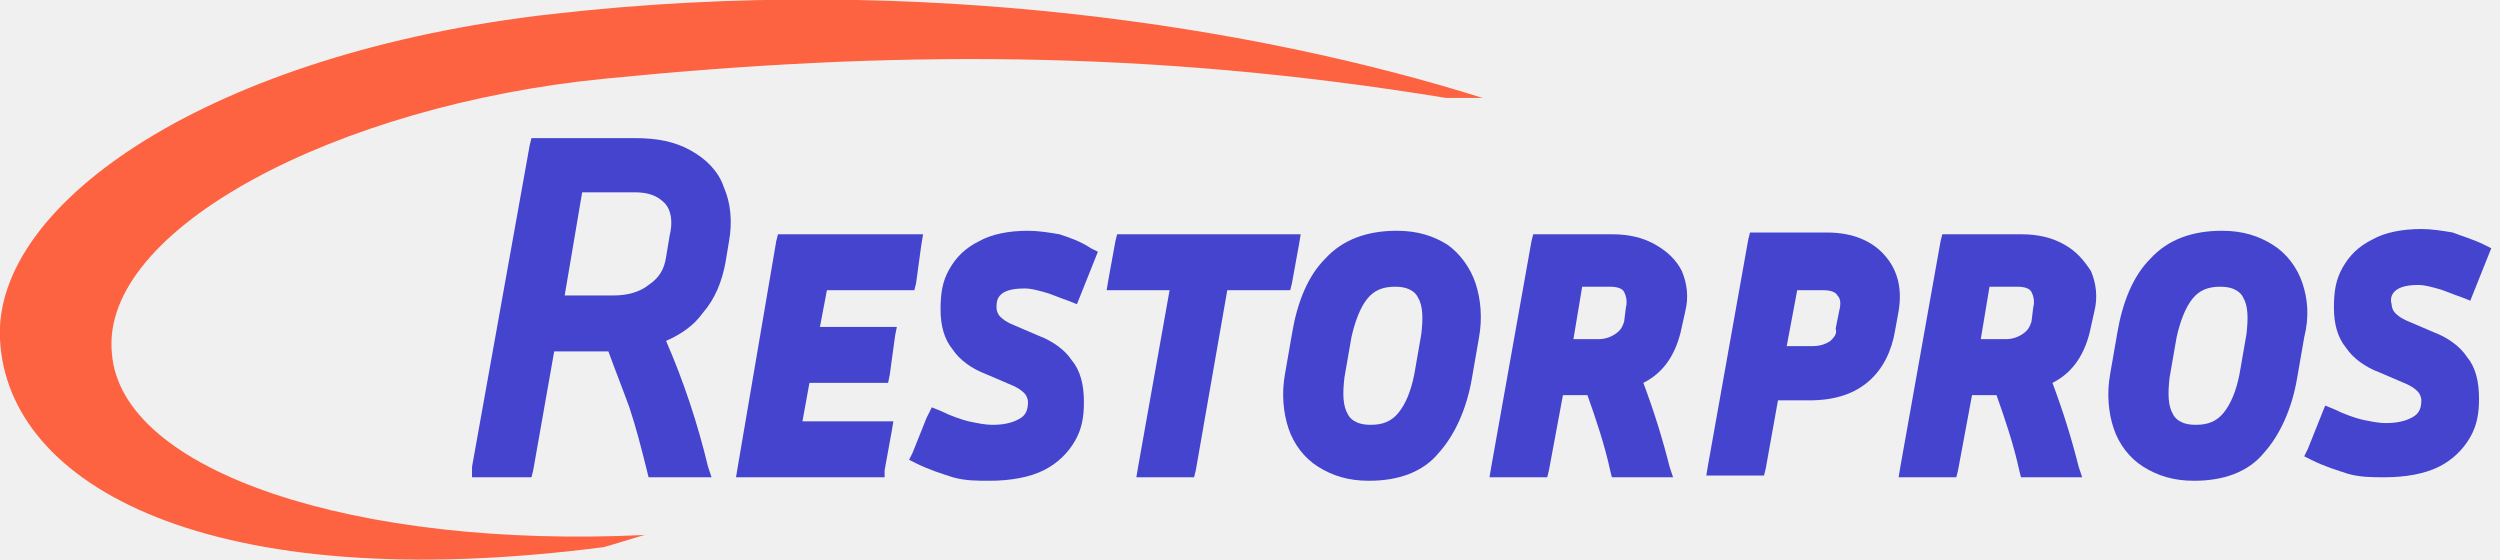
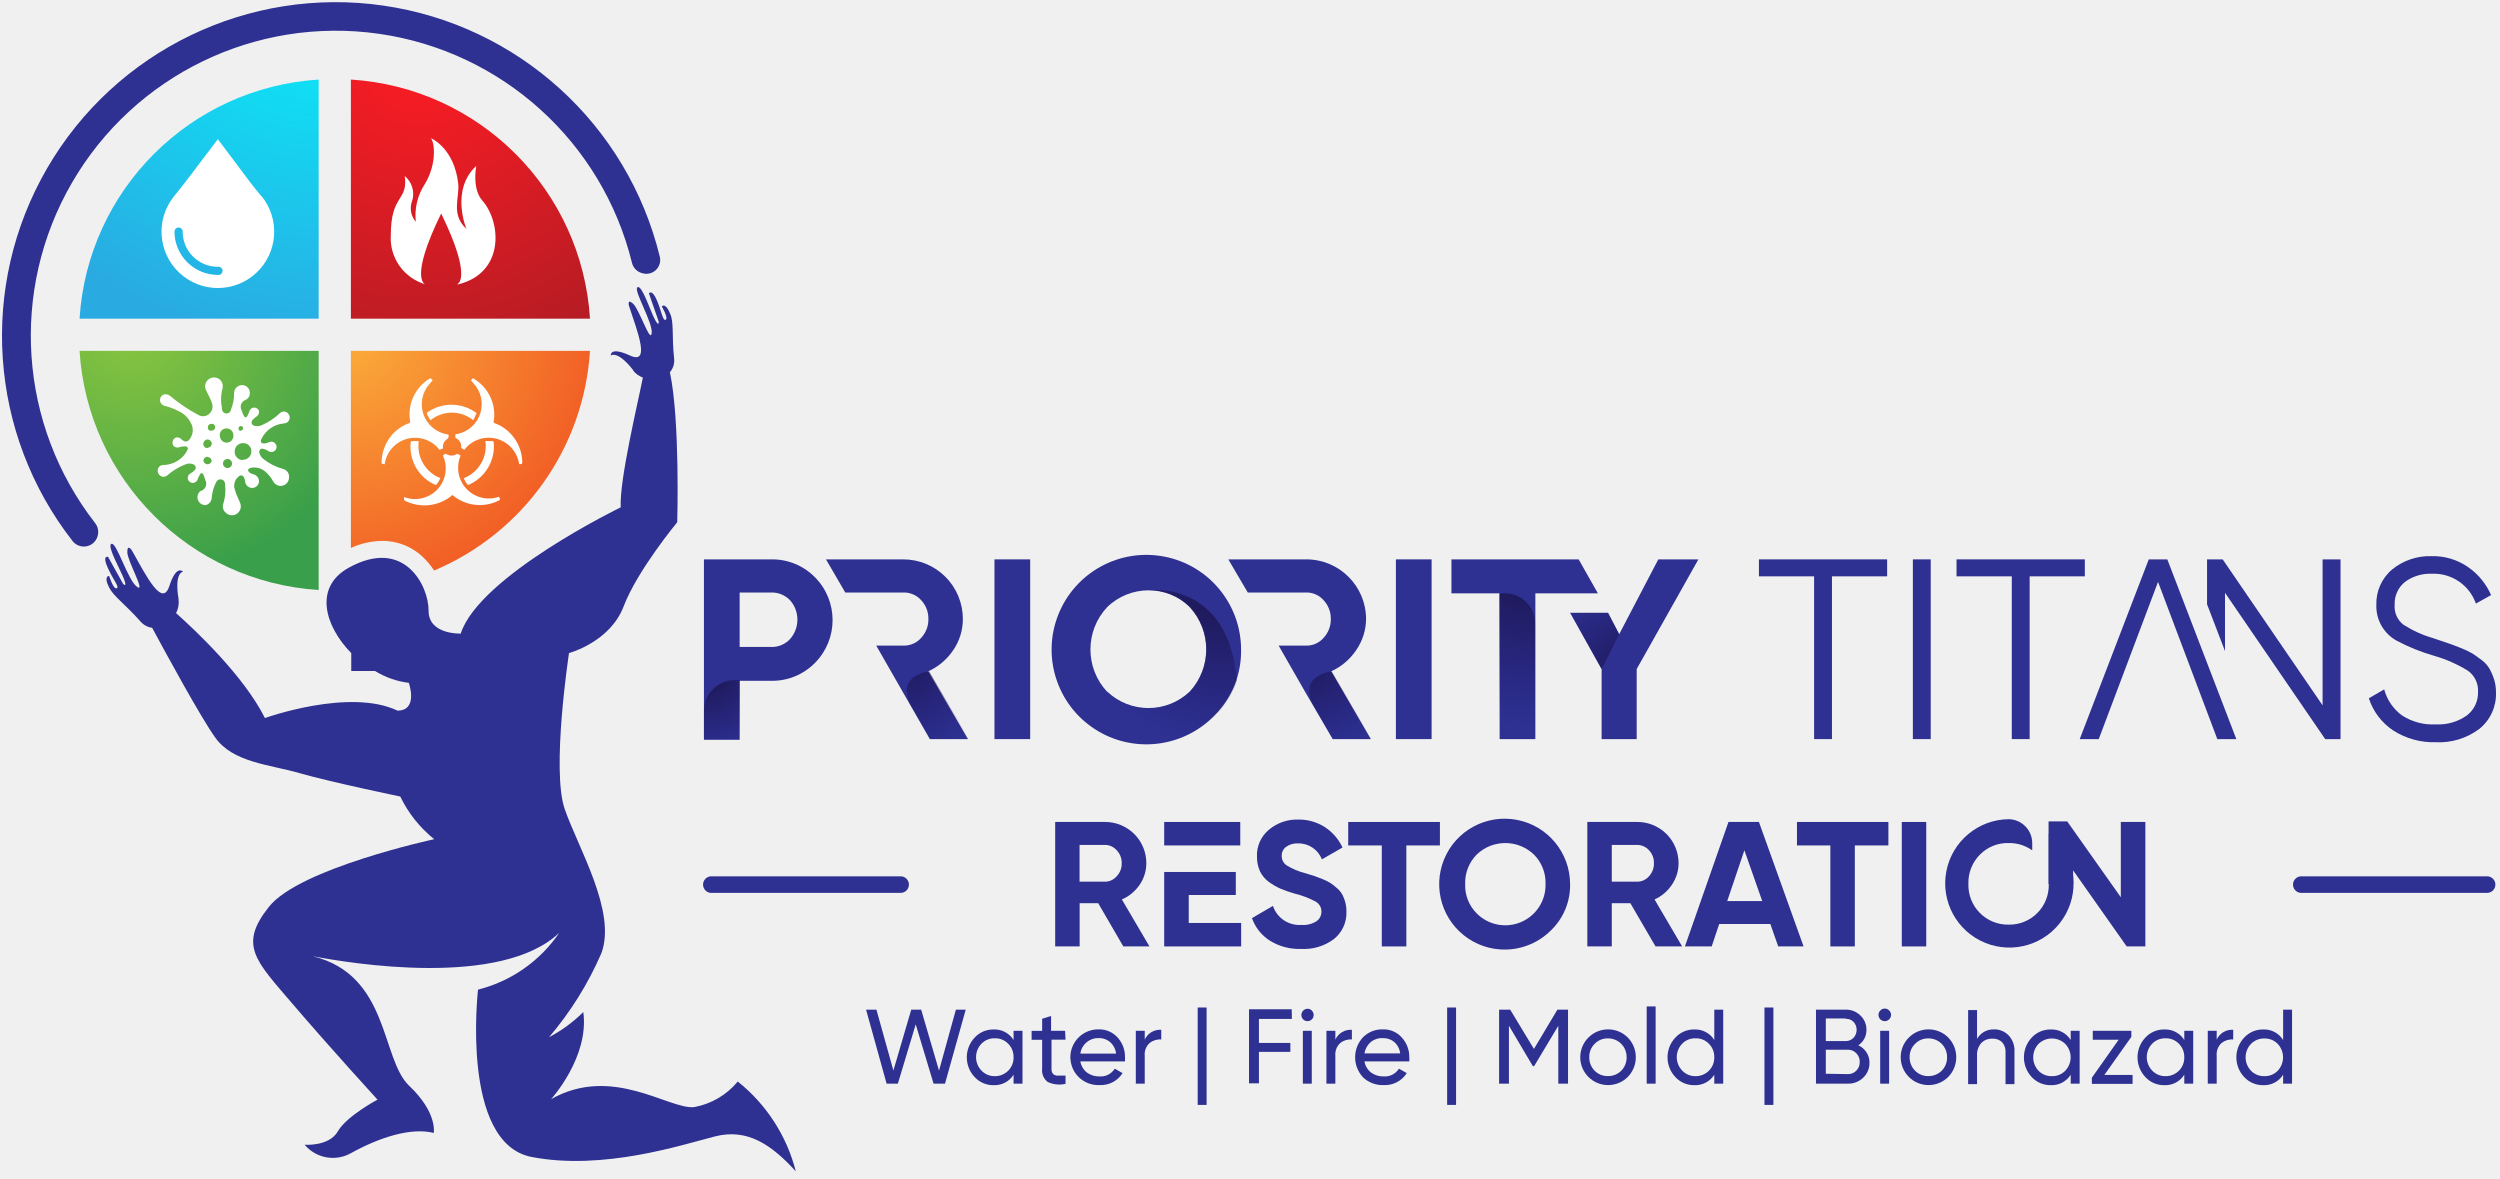
- <svg xmlns="http://www.w3.org/2000/svg" version="1.1" id="Layer_1" x="0px" y="0px" viewBox="0 0 143 32" style="enable-background:new 0 0 143 32;" xml:space="preserve">
-   <style type="text/css">
- 	.st0{fill:#FD6341;}
- 	.st1{fill:#4444CF;}
- </style>
-   <g>
-     <path class="st0" d="M31.6,0.8C12.1,3-0.4,11.6,0,19.4c0.4,8.4,12,14.8,34.5,11.9c0.1,0,2.3-0.7,2.4-0.7C20.4,31.4,6.9,27,6.4,20.2   C5.7,13.1,19.3,6,34.6,4.5c16.1-1.6,31-1.7,48.1,1.1l2.1,0C72.1,1.6,52.7-1.6,31.6,0.8z" />
-     <g>
-       <path class="st1" d="M39.5,8.6c-0.9-0.5-1.9-0.7-3.2-0.7h-5.5h-0.4l-0.1,0.4l-3.3,18.4L27,27.3h0.6H30h0.4l0.1-0.4l1.2-6.8h3.1    c0.4,1.1,0.8,2.1,1.2,3.2c0.4,1.2,0.7,2.4,1,3.6l0.1,0.4h0.4H40h0.7l-0.2-0.6c-0.6-2.5-1.4-4.9-2.4-7.2c0.9-0.4,1.6-0.9,2.1-1.6    c0.7-0.8,1.1-1.8,1.3-2.9l0.2-1.2c0.2-1.1,0.1-2.2-0.3-3.1C41.1,9.8,40.4,9.1,39.5,8.6z M38.1,14.7c-0.1,0.7-0.4,1.2-1,1.6    c-0.5,0.4-1.2,0.6-2,0.6h-2.8l1-5.9h3c0.8,0,1.3,0.2,1.7,0.6c0.4,0.4,0.5,1.1,0.3,1.9L38.1,14.7z" />
-       <path class="st1" d="M60.6,13.4c-0.6-0.1-1.2-0.2-1.8-0.2c-1.1,0-2.1,0.2-2.8,0.6c-0.8,0.4-1.3,0.9-1.7,1.6    c-0.4,0.7-0.5,1.4-0.5,2.3c0,0.9,0.2,1.7,0.7,2.3c0.4,0.6,1.1,1.1,1.9,1.4l1.4,0.6c0.5,0.2,0.7,0.4,0.8,0.5    c0.1,0.1,0.2,0.3,0.2,0.5c0,0.4-0.1,0.7-0.4,0.9c-0.3,0.2-0.8,0.4-1.6,0.4c-0.5,0-0.9-0.1-1.4-0.2c-0.4-0.1-1-0.3-1.6-0.6    l-0.5-0.2L53,23.9l-0.8,2l-0.2,0.4l0.4,0.2c0.8,0.4,1.5,0.6,2.1,0.8c0.7,0.2,1.4,0.2,2.1,0.2c1.2,0,2.3-0.2,3.1-0.6    c0.8-0.4,1.4-1,1.8-1.7c0.4-0.7,0.5-1.4,0.5-2.2c0-1-0.2-1.8-0.7-2.4c-0.4-0.6-1.1-1.1-1.9-1.4l-1.4-0.6c-0.5-0.2-0.7-0.4-0.8-0.5    c-0.1-0.1-0.2-0.3-0.2-0.5c0-0.4,0-1.1,1.6-1.1c0.4,0,0.7,0.1,1.1,0.2c0.4,0.1,0.8,0.3,1.4,0.5l0.5,0.2l0.2-0.5l0.8-2l0.2-0.5    l-0.4-0.2C61.8,13.8,61.2,13.6,60.6,13.4z" />
-       <polygon class="st1" points="73.8,16.6 73.9,16.2 74.3,14 74.4,13.4 73.8,13.4 64.3,13.4 63.9,13.4 63.8,13.8 63.4,16 63.3,16.6     63.9,16.6 66.9,16.6 65.1,26.7 65,27.3 65.6,27.3 67.9,27.3 68.3,27.3 68.4,26.9 70.2,16.6 73.4,16.6   " />
-       <path class="st1" d="M82.8,14c-0.8-0.5-1.7-0.8-2.9-0.8c-1.7,0-3.1,0.5-4.1,1.6c-1,1-1.6,2.5-1.9,4.3l-0.4,2.3    c-0.2,1.1-0.1,2.2,0.2,3.1c0.3,0.9,0.9,1.7,1.7,2.2c0.8,0.5,1.7,0.8,2.9,0.8c1.7,0,3.1-0.5,4-1.6c0.9-1,1.6-2.5,1.9-4.3l0.4-2.3    c0.2-1.1,0.1-2.2-0.2-3.1C84.1,15.3,83.5,14.5,82.8,14z M80.9,21.4c-0.2,1-0.5,1.7-0.9,2.2c-0.4,0.5-0.9,0.7-1.6,0.7    c-0.9,0-1.2-0.4-1.3-0.6c-0.3-0.5-0.3-1.2-0.2-2.1l0.4-2.3c0.2-0.9,0.5-1.7,0.9-2.2c0.4-0.5,0.9-0.7,1.6-0.7    c0.9,0,1.2,0.4,1.3,0.6c0.3,0.5,0.3,1.2,0.2,2.1L80.9,21.4z" />
-       <path class="st1" d="M94.7,14c-0.7-0.4-1.5-0.6-2.5-0.6h-4.1h-0.4l-0.1,0.4l-2.3,12.9l-0.1,0.6h0.6h2.3h0.4l0.1-0.4l0.8-4.3h1.4    c0.5,1.4,1,2.9,1.3,4.3l0.1,0.4h0.4h2.5h0.6l-0.2-0.6c-0.4-1.6-0.9-3.2-1.5-4.8c1.2-0.6,1.9-1.7,2.2-3.2l0.2-0.9    c0.2-0.8,0.1-1.6-0.2-2.3C95.9,14.9,95.4,14.4,94.7,14z M92.9,18.4c-0.1,0.3-0.2,0.5-0.5,0.7c-0.3,0.2-0.6,0.3-1,0.3H90l0.5-3h1.6    c0.4,0,0.7,0.1,0.8,0.3c0.1,0.2,0.2,0.5,0.1,0.9L92.9,18.4z" />
-       <path class="st1" d="M107.8,14.6c-0.7-0.8-1.8-1.3-3.3-1.3h-4h-0.4l-0.1,0.4l-2.3,12.9l-0.1,0.6h0.6h2.3h0.4l0.1-0.4l0.7-3.9h1.8    c1.5,0,2.6-0.4,3.4-1.1c0.8-0.7,1.3-1.7,1.5-2.9l0.2-1.1C108.8,16.6,108.6,15.5,107.8,14.6z M104.7,19.5c-0.3,0.2-0.6,0.3-1.1,0.3    h-1.4l0.6-3.2h1.5c0.4,0,0.7,0.1,0.8,0.3c0.2,0.2,0.2,0.5,0.1,0.9l-0.2,1C105.1,19.1,104.9,19.3,104.7,19.5z" />
-       <path class="st1" d="M118.1,14c-0.7-0.4-1.5-0.6-2.5-0.6h-4.1h-0.4l-0.1,0.4l-2.3,12.9l-0.1,0.6h0.6h2.3h0.4l0.1-0.4l0.8-4.3h1.4    c0.5,1.4,1,2.9,1.3,4.3l0.1,0.4h0.4h2.5h0.6l-0.2-0.6c-0.4-1.6-0.9-3.2-1.5-4.8c1.2-0.6,1.9-1.7,2.2-3.2l0.2-0.9    c0.2-0.8,0.1-1.6-0.2-2.3C119.2,14.9,118.8,14.4,118.1,14z M116.2,18.4c-0.1,0.3-0.2,0.5-0.5,0.7c-0.3,0.2-0.6,0.3-1,0.3h-1.4    l0.5-3h1.6c0.4,0,0.7,0.1,0.8,0.3c0.1,0.2,0.2,0.5,0.1,0.9L116.2,18.4z" />
-       <path class="st1" d="M131.7,16.2c-0.3-0.9-0.9-1.7-1.7-2.2c-0.8-0.5-1.7-0.8-2.9-0.8c-1.7,0-3.1,0.5-4.1,1.6c-1,1-1.6,2.5-1.9,4.3    l-0.4,2.3c-0.2,1.1-0.1,2.2,0.2,3.1c0.3,0.9,0.9,1.7,1.7,2.2c0.8,0.5,1.7,0.8,2.9,0.8c1.7,0,3.1-0.5,4-1.6c0.9-1,1.6-2.5,1.9-4.3    l0.4-2.3C132.1,18.1,132,17.1,131.7,16.2z M128.1,21.4c-0.2,1-0.5,1.7-0.9,2.2c-0.4,0.5-0.9,0.7-1.6,0.7c-0.9,0-1.2-0.4-1.3-0.6    c-0.3-0.5-0.3-1.2-0.2-2.1l0.4-2.3c0.2-0.9,0.5-1.7,0.9-2.2c0.4-0.5,0.9-0.7,1.6-0.7c0.9,0,1.2,0.4,1.3,0.6    c0.3,0.5,0.3,1.2,0.2,2.1L128.1,21.4z" />
-       <path class="st1" d="M138.3,16.3c0.4,0,0.7,0.1,1.1,0.2c0.4,0.1,0.8,0.3,1.4,0.5l0.5,0.2l0.2-0.5l0.8-2l0.2-0.5l-0.4-0.2    c-0.6-0.3-1.3-0.5-1.8-0.7c-0.6-0.1-1.2-0.2-1.8-0.2c-1.1,0-2.1,0.2-2.8,0.6c-0.8,0.4-1.3,0.9-1.7,1.6c-0.4,0.7-0.5,1.4-0.5,2.3    c0,0.9,0.2,1.7,0.7,2.3c0.4,0.6,1.1,1.1,1.9,1.4l1.4,0.6c0.5,0.2,0.7,0.4,0.8,0.5c0.1,0.1,0.2,0.3,0.2,0.5c0,0.4-0.1,0.7-0.4,0.9    c-0.3,0.2-0.8,0.4-1.6,0.4c-0.5,0-0.9-0.1-1.4-0.2c-0.4-0.1-1-0.3-1.6-0.6l-0.5-0.2l-0.2,0.5l-0.8,2l-0.2,0.4l0.4,0.2    c0.8,0.4,1.5,0.6,2.1,0.8c0.7,0.2,1.4,0.2,2.1,0.2c1.2,0,2.3-0.2,3.1-0.6c0.8-0.4,1.4-1,1.8-1.7c0.4-0.7,0.5-1.4,0.5-2.2    c0-1-0.2-1.8-0.7-2.4c-0.4-0.6-1.1-1.1-1.9-1.4l-1.4-0.6c-0.5-0.2-0.7-0.4-0.8-0.5c-0.1-0.1-0.2-0.3-0.2-0.5    C136.7,17.1,136.7,16.3,138.3,16.3z" />
-       <polygon class="st1" points="51.8,16.6 52.3,16.6 52.4,16.2 52.7,14 52.8,13.4 52.2,13.4 44.9,13.4 44.5,13.4 44.4,13.8     42.2,26.7 42.1,27.3 42.7,27.3 50.1,27.3 50.6,27.3 50.6,26.9 51,24.7 51.1,24.1 50.5,24.1 45.9,24.1 46.3,21.9 50.3,21.9     50.8,21.9 50.9,21.4 51.2,19.2 51.3,18.7 50.7,18.7 46.9,18.7 47.3,16.6   " />
-     </g>
-   </g>
+ <svg xmlns="http://www.w3.org/2000/svg" xmlns:xlink="http://www.w3.org/1999/xlink" id="Layer_1" data-name="Layer 1" viewBox="0 0 280 132">
+   <defs>
+     <style>.cls-1{fill:#2e3192;}.cls-2{fill:url(#radial-gradient);}.cls-3{fill:url(#radial-gradient-2);}.cls-4{fill:url(#radial-gradient-3);}.cls-5{fill:url(#radial-gradient-4);}.cls-6{fill:#fff;}.cls-7{fill:url(#radial-gradient-5);}.cls-8{fill:url(#radial-gradient-6);}.cls-9{fill:url(#radial-gradient-7);}.cls-10{fill:url(#radial-gradient-8);}.cls-11{fill:url(#radial-gradient-9);}.cls-12{fill:url(#radial-gradient-10);}</style>
+     <radialGradient id="radial-gradient" cx="46.96" cy="5.78" r="42.15" gradientUnits="userSpaceOnUse">
+       <stop offset="0" stop-color="#ff1c24" />
+       <stop offset="1" stop-color="#a71c24" />
+     </radialGradient>
+     <radialGradient id="radial-gradient-2" cx="38.38" cy="36.95" r="30.28" gradientUnits="userSpaceOnUse">
+       <stop offset="0" stop-color="#fbb03b" />
+       <stop offset="1" stop-color="#f15a24" />
+     </radialGradient>
+     <radialGradient id="radial-gradient-3" cx="37.62" cy="-9.86" r="48.49" gradientUnits="userSpaceOnUse">
+       <stop offset="0" stop-color="aqua" />
+       <stop offset="1" stop-color="#29abe2" />
+     </radialGradient>
+     <radialGradient id="radial-gradient-4" cx="14.7" cy="36.3" r="29" gradientUnits="userSpaceOnUse">
+       <stop offset="0" stop-color="#8cc63f" />
+       <stop offset="1" stop-color="#399f4a" />
+     </radialGradient>
+     <radialGradient id="radial-gradient-5" cx="79.03" cy="74.86" r="9.83" gradientUnits="userSpaceOnUse">
+       <stop offset="0" stop-color="#1b1447" />
+       <stop offset="1" stop-color="#1b1464" stop-opacity="0" />
+     </radialGradient>
+     <radialGradient id="radial-gradient-6" cx="99.88" cy="71.83" r="13.53" xlink:href="#radial-gradient-5" />
+     <radialGradient id="radial-gradient-7" cx="144.96" cy="71.83" r="13.53" xlink:href="#radial-gradient-5" />
+     <radialGradient id="radial-gradient-8" cx="137.35" cy="64.79" r="18.95" xlink:href="#radial-gradient-5" />
+     <radialGradient id="radial-gradient-9" cx="183.78" cy="76.82" r="13.03" xlink:href="#radial-gradient-5" />
+     <radialGradient id="radial-gradient-10" cx="170.94" cy="62.43" r="18.94" xlink:href="#radial-gradient-5" />
+   </defs>
+   <path class="cls-1" d="M99.3,121.37,97,113.08h1.16l1.9,6.82,2-6.82h1.11l2,6.83,1.89-6.83h1.1l-2.32,8.29h-1.28l-2-6.64-2,6.64Z" />
+   <path class="cls-1" d="M113.52,115.45h1v5.92h-1v-1a2.51,2.51,0,0,1-2.24,1.17,2.82,2.82,0,0,1-2.12-.91,3.22,3.22,0,0,1,0-4.42,2.82,2.82,0,0,1,2.12-.91,2.5,2.5,0,0,1,2.24,1.18Zm-2.11,5.08a2.07,2.07,0,0,0,2.11-2.12,2.07,2.07,0,0,0-.6-1.51,2,2,0,0,0-1.51-.61,2,2,0,0,0-1.49.61,2.17,2.17,0,0,0,0,3A2,2,0,0,0,111.41,120.53Z" />
+   <path class="cls-1" d="M119.34,116.44h-1.57v3.22a.87.87,0,0,0,.17.62.74.74,0,0,0,.53.19c.23,0,.53,0,.87,0v.92a3.09,3.09,0,0,1-2-.21,1.64,1.64,0,0,1-.62-1.5v-3.22h-1.18v-1h1.18V114.1l1-.31v1.66h1.57Z" />
+   <path class="cls-1" d="M121,118.88a2,2,0,0,0,.73,1.24,2.29,2.29,0,0,0,1.42.44,1.84,1.84,0,0,0,1.7-.87l.88.5a2.89,2.89,0,0,1-2.61,1.34,3.13,3.13,0,0,1-2.29-.88,3.12,3.12,0,0,1,2.22-5.36,2.74,2.74,0,0,1,2.13.92,3.19,3.19,0,0,1,.82,2.21,3.55,3.55,0,0,1,0,.46Zm2.05-2.61A2,2,0,0,0,121,118h4a2,2,0,0,0-.66-1.28A1.92,1.92,0,0,0,123,116.27Z" />
+   <path class="cls-1" d="M128.21,116.44a1.87,1.87,0,0,1,1.85-1.1v1.08a1.84,1.84,0,0,0-1.3.4,1.68,1.68,0,0,0-.55,1.41v3.14h-1v-5.92h1Z" />
+   <path class="cls-1" d="M134.14,123.75V112.84h1v10.91Z" />
+   <path class="cls-1" d="M144.69,114.12H141v2.69h3.52v1H141v3.52h-1.11v-8.29h4.78Z" />
+   <path class="cls-1" d="M146.45,114.37a.69.69,0,0,1-.5-.2.7.7,0,0,1,.5-1.19.63.63,0,0,1,.48.21.69.69,0,0,1-.48,1.18Zm-.53,7v-5.92h1v5.92Z" />
+   <path class="cls-1" d="M149.56,116.44a1.87,1.87,0,0,1,1.85-1.1v1.08a1.84,1.84,0,0,0-1.3.4,1.71,1.71,0,0,0-.55,1.41v3.14h-1v-5.92h1Z" />
+   <path class="cls-1" d="M152.82,118.88a2,2,0,0,0,.73,1.24,2.31,2.31,0,0,0,1.42.44,1.86,1.86,0,0,0,1.71-.87l.88.5a2.91,2.91,0,0,1-2.61,1.34,3.15,3.15,0,0,1-2.3-.88,3.29,3.29,0,0,1,0-4.47,3,3,0,0,1,2.24-.89,2.71,2.71,0,0,1,2.12.92,3.19,3.19,0,0,1,.83,2.21,2.38,2.38,0,0,1,0,.46Zm2.06-2.61a2,2,0,0,0-1.38.46,2.09,2.09,0,0,0-.68,1.25h4a2,2,0,0,0-.67-1.28A1.89,1.89,0,0,0,154.88,116.27Z" />
+   <path class="cls-1" d="M162.08,123.75V112.84h1v10.91Z" />
+   <path class="cls-1" d="M175.62,113.08v8.29h-1.09v-6.48l-2.71,4.52h-.14L169,114.88v6.49h-1.1v-8.29h1.24l2.66,4.4,2.63-4.4Z" />
+   <path class="cls-1" d="M182.3,120.63a3.12,3.12,0,1,1,0-4.44,3.16,3.16,0,0,1,0,4.44Zm-2.22-.11a2.05,2.05,0,0,0,1.5-.6,2.07,2.07,0,0,0,.6-1.51,2.07,2.07,0,0,0-2.1-2.11,2,2,0,0,0-1.48.61,2,2,0,0,0-.6,1.5,2.07,2.07,0,0,0,.6,1.51A2,2,0,0,0,180.08,120.52Z" />
+   <path class="cls-1" d="M184.43,121.37v-8.65h1v8.65Z" />
+   <path class="cls-1" d="M192,113.08h1v8.29h-1v-1a2.51,2.51,0,0,1-2.24,1.17,2.82,2.82,0,0,1-2.12-.91,3.22,3.22,0,0,1,0-4.42,2.82,2.82,0,0,1,2.12-.91,2.5,2.5,0,0,1,2.24,1.18Zm-2.11,7.45a2.07,2.07,0,0,0,2.11-2.12,2.07,2.07,0,0,0-.6-1.51,2,2,0,0,0-1.51-.61,2,2,0,0,0-1.49.61,2.17,2.17,0,0,0,0,3A2,2,0,0,0,189.84,120.53Z" />
+   <path class="cls-1" d="M197.62,123.75V112.84h1v10.91Z" />
+   <path class="cls-1" d="M208.13,117.07a2.16,2.16,0,0,1,.91.78,2,2,0,0,1,.34,1.18,2.22,2.22,0,0,1-.7,1.67,2.38,2.38,0,0,1-1.71.67h-3.58v-8.29h3.32a2.26,2.26,0,0,1,1.65.65,2.14,2.14,0,0,1,.68,1.61A2,2,0,0,1,208.13,117.07Zm-1.42-3h-2.22v2.53h2.22a1.19,1.19,0,0,0,.88-.36,1.32,1.32,0,0,0,0-1.8A1.16,1.16,0,0,0,206.71,114.11Zm.26,6.23a1.26,1.26,0,0,0,.94-.39,1.34,1.34,0,0,0,.38-1,1.3,1.3,0,0,0-.39-.95,1.24,1.24,0,0,0-.93-.39h-2.48v2.69Z" />
+   <path class="cls-1" d="M211.1,114.37a.69.69,0,0,1-.5-.2.7.7,0,0,1,0-1,.66.66,0,0,1,.5-.21.63.63,0,0,1,.48.21.68.68,0,0,1,0,1A.66.66,0,0,1,211.1,114.37Zm-.52,7v-5.92h1v5.92Z" />
+   <path class="cls-1" d="M218.19,120.63a3.12,3.12,0,1,1,0-4.44,3.16,3.16,0,0,1,0,4.44Zm-2.22-.11a2.05,2.05,0,0,0,2.1-2.11,2.07,2.07,0,0,0-2.1-2.11,2,2,0,0,0-1.48.61,2,2,0,0,0-.61,1.5,2.08,2.08,0,0,0,.61,1.51A2,2,0,0,0,216,120.52Z" />
+   <path class="cls-1" d="M223.27,115.29A2.21,2.21,0,0,1,225,116a2.46,2.46,0,0,1,.62,1.78v3.64h-1v-3.58a1.54,1.54,0,0,0-.39-1.12,1.46,1.46,0,0,0-1.08-.39,1.66,1.66,0,0,0-1.24.48,2,2,0,0,0-.48,1.47v3.14h-1v-8.29h1v3.22A2.11,2.11,0,0,1,223.27,115.29Z" />
+   <path class="cls-1" d="M231.92,115.45h1v5.92h-1v-1a2.52,2.52,0,0,1-2.24,1.17,2.85,2.85,0,0,1-2.13-.91,3.24,3.24,0,0,1,0-4.42,2.85,2.85,0,0,1,2.13-.91,2.51,2.51,0,0,1,2.24,1.18Zm-2.11,5.08a2,2,0,0,0,1.5-.61,2.17,2.17,0,0,0,0-3,2.15,2.15,0,0,0-3,0,2.2,2.2,0,0,0,0,3A2,2,0,0,0,229.81,120.53Z" />
+   <path class="cls-1" d="M235.69,120.39h3.16v1h-4.56v-.69l3-4.25h-2.9v-1h4.32v.68Z" />
+   <path class="cls-1" d="M244.64,115.45h1v5.92h-1v-1a2.51,2.51,0,0,1-2.24,1.17,2.82,2.82,0,0,1-2.12-.91,3.22,3.22,0,0,1,0-4.42,2.82,2.82,0,0,1,2.12-.91,2.5,2.5,0,0,1,2.24,1.18Zm-2.11,5.08a2.07,2.07,0,0,0,2.11-2.12,2.07,2.07,0,0,0-.6-1.51,2,2,0,0,0-1.51-.61,2,2,0,0,0-1.49.61,2.17,2.17,0,0,0,0,3A2,2,0,0,0,242.53,120.53Z" />
+   <path class="cls-1" d="M248.27,116.44a1.86,1.86,0,0,1,1.85-1.1v1.08a1.87,1.87,0,0,0-1.31.4,1.71,1.71,0,0,0-.54,1.41v3.14h-1v-5.92h1Z" />
+   <path class="cls-1" d="M255.71,113.08h1v8.29h-1v-1a2.51,2.51,0,0,1-2.24,1.17,2.83,2.83,0,0,1-2.12-.91,3.22,3.22,0,0,1,0-4.42,2.83,2.83,0,0,1,2.12-.91,2.5,2.5,0,0,1,2.24,1.18Zm-2.11,7.45a2,2,0,0,0,1.51-.61,2.2,2.2,0,0,0,0-3,2,2,0,0,0-1.51-.61,2,2,0,0,0-1.49.61,2.17,2.17,0,0,0,0,3A2,2,0,0,0,253.6,120.53Z" />
+   <path class="cls-2" d="M39.3,35.69H66.08A28.64,28.64,0,0,0,39.3,8.91Z" />
+   <path class="cls-3" d="M42.81,60.58a6.56,6.56,0,0,1,4.75,2,8.18,8.18,0,0,1,1.06,1.32A28.65,28.65,0,0,0,66.08,39.3H39.3V61.37A8.75,8.75,0,0,1,42.81,60.58Z" />
+   <path class="cls-4" d="M35.69,35.69V8.91A28.64,28.64,0,0,0,8.91,35.69Z" />
+   <path class="cls-5" d="M35.69,39.3H8.91A28.64,28.64,0,0,0,35.69,66.08Z" />
+   <path class="cls-6" d="M29.29,22c-.45-.55-.89-1.09-1.32-1.65L24.4,15.59l-3.58,4.72c-.42.56-.87,1.1-1.31,1.65a6.31,6.31,0,1,0,9.78,0ZM24.4,30.79a4.87,4.87,0,0,1-4.86-4.85.47.47,0,0,1,.46-.46.46.46,0,0,1,.46.46,3.93,3.93,0,0,0,3.94,3.94.46.46,0,1,1,0,.91Z" />
+   <path class="cls-6" d="M54,22.44c-1.16-1.33-.66-3.86-.66-3.86-2.93,2.73-1.1,7.06-1.1,7.06-1.78-1.65-.75-3.51-.92-5.07-.44-4-3.06-5.1-3.06-5.1.46.57.64,3-.69,5.16a6.42,6.42,0,0,0-1,4.21,2.33,2.33,0,0,1-.38-2.43,2.63,2.63,0,0,0-.86-2.7c.4,2.85-1.56,2-1.56,6.63a5.37,5.37,0,0,0,3.87,5.5s-1.88-.46,1.77-7.93c3.64,7.47,1.77,7.93,1.77,7.93h.17C56.54,30.54,56.16,24.86,54,22.44Z" />
+   <path class="cls-6" d="M26.21,54.49c.08.27.14.54.24.81s.35.75.48,1.13a1,1,0,0,1-.66,1.24,1,1,0,0,1-1-.26.91.91,0,0,1-.26-1,5.06,5.06,0,0,0,.19-2.19c0-.3-.18-.48-.42-.53a.52.52,0,0,0-.58.34,4.36,4.36,0,0,0-.48,1.65.91.91,0,0,1-.67.89A.88.88,0,0,1,22.45,55,.85.85,0,0,0,23,53.77a5.33,5.33,0,0,0-.23-.63c-.08-.19-.26-.21-.37,0a2,2,0,0,0-.25.5.58.58,0,0,1-.58.45.57.57,0,0,1-.53-.43.58.58,0,0,1,.32-.65,1.83,1.83,0,0,0,.46-.37.39.39,0,0,0-.18-.64,1.11,1.11,0,0,0-.84,0,6.71,6.71,0,0,0-2.05,1.23.63.63,0,0,1-.77.07.66.66,0,0,1-.31-.7.62.62,0,0,1,.6-.52,3.13,3.13,0,0,0,2.26-1,2.66,2.66,0,0,0,.47-.71.25.25,0,0,0-.21-.38,2,2,0,0,0-.69.09.59.59,0,0,1-.69-.17.64.64,0,0,1,.08-.77.55.55,0,0,1,.76,0l.06.05c.48.45.79.29,1.07-.22a1.61,1.61,0,0,0,0-1.59,2.74,2.74,0,0,0-1-1.13,7.49,7.49,0,0,0-1.94-.8.65.65,0,0,1-.51-.71.61.61,0,0,1,.58-.58.83.83,0,0,1,.52.16,17.48,17.48,0,0,0,3.22,2.17,1,1,0,0,0,1.12-.09,1.08,1.08,0,0,0,.39-1.18,4.09,4.09,0,0,0-.32-.79c-.13-.28-.29-.54-.41-.83a1,1,0,0,1,1.45-1.19,1,1,0,0,1,.45,1.07,4.67,4.67,0,0,0-.06,2.26.5.5,0,0,0,1,.13A4.79,4.79,0,0,0,26.22,44a.89.89,0,0,1,1.08-.85.85.85,0,0,1,.67.74.83.83,0,0,1-.44.89.83.83,0,0,0-.48,1.17,4,4,0,0,0,.27.64c.09.19.27.21.38,0a2.07,2.07,0,0,0,.22-.51A.57.57,0,0,1,29,46a.6.6,0,0,1-.28.66,1.72,1.72,0,0,0-.45.4.38.38,0,0,0,.2.62,1.14,1.14,0,0,0,.87-.07,6.91,6.91,0,0,0,2-1.33.63.63,0,0,1,.79-.09.66.66,0,0,1,.3.72.65.65,0,0,1-.61.51,3.09,3.09,0,0,0-2.53,1.72c-.18.33-.05.55.33.53a1.63,1.63,0,0,0,.48-.13.59.59,0,0,1,.81.79.6.6,0,0,1-.88.17,1.74,1.74,0,0,0-.58-.24c-.29-.06-.47.17-.4.46a1.25,1.25,0,0,0,.48.71,5.92,5.92,0,0,0,2.17,1.09.89.89,0,0,1,.67,1,.94.94,0,0,1-1.76.42,4,4,0,0,0-.93-1.15,1.9,1.9,0,0,0-1.61-.39.49.49,0,0,0-.29.21.41.41,0,0,0,.16.31,1.28,1.28,0,0,0,.46.21A.79.79,0,0,1,29,54a.77.77,0,0,1-.8.65.8.8,0,0,1-.75-.76,1.05,1.05,0,0,0-.16-.48.34.34,0,0,0-.54-.06,1.29,1.29,0,0,0-.51,1.14Zm1-3a.93.93,0,0,0,.94-1,.9.9,0,0,0-.92-.86.92.92,0,0,0-.94.84A.93.93,0,0,0,27.19,51.53Zm-2.58-2.76a.76.76,0,1,0,1.51,0,.76.76,0,0,0-.77-.75A.75.75,0,0,0,24.61,48.77Zm.75,3.68a.51.51,0,1,0,0-1,.51.51,0,0,0,0,1Zm-2.12-2.26a.5.5,0,0,0,.46-.42.49.49,0,0,0-.45-.51.48.48,0,0,0-.49.42A.46.46,0,0,0,23.24,50.19Zm0,1a.47.47,0,0,0-.48.45.47.47,0,0,0,.93,0A.47.47,0,0,0,23.24,51.19Zm.4-2.93a.38.38,0,1,0,0-.75.37.37,0,0,0-.38.36A.37.37,0,0,0,23.64,48.26Zm3.3,0c.16,0,.26-.09.26-.24a.23.23,0,0,0-.24-.26.24.24,0,0,0-.26.24A.24.24,0,0,0,26.94,48.26Z" />
+   <path class="cls-6" d="M52,50.38l-.3-.19a.14.14,0,0,1-.05-.1,1,1,0,0,0-.55-1A.12.12,0,0,1,51,49c0-.11,0-.25,0-.33s.2-.05.3-.08a3.41,3.41,0,0,0,1.73-5.66c-.1-.11-.2-.24-.29-.35l.23-.22a4.7,4.7,0,0,1,2,2.22,4.63,4.63,0,0,1,.32,2.65c0,.09,0,.13.1.16a4.74,4.74,0,0,1,3.1,4.22.86.86,0,0,0,0,.16c0,.16,0,.16-.16.21l-.19,0A3.44,3.44,0,0,0,52,50.38Z" />
+   <path class="cls-6" d="M49.22,50.38A3.44,3.44,0,0,0,43.08,52a1.67,1.67,0,0,1-.3-.08.11.11,0,0,1-.05-.09,4.91,4.91,0,0,1,.51-2.13,4.65,4.65,0,0,1,2.62-2.33c.08,0,.09-.06.08-.14a4.69,4.69,0,0,1,2.23-4.86l.06,0,.23.22-.31.36a3.42,3.42,0,0,0,2,5.71c.07,0,.1,0,.09.1v0a.42.42,0,0,1-.22.46,1,1,0,0,0-.41.92s0,.07,0,.09Z" />
+   <path class="cls-6" d="M55.92,55.64c0,.1.06.2.08.3a.14.14,0,0,1-.06.08,4.6,4.6,0,0,1-1.71.52,4.71,4.71,0,0,1-3.56-1.1l0,0h0a4.8,4.8,0,0,1-5.41.59,1.62,1.62,0,0,0,0-.19c0-.06,0-.12,0-.17A3.44,3.44,0,0,0,49.6,51l0,0,.32-.2a1.07,1.07,0,0,0,.54.22,1,1,0,0,0,.69-.17.11.11,0,0,1,.14,0l.3.18a3.44,3.44,0,0,0,4.29,4.61Z" />
+   <path class="cls-6" d="M51.94,53.56a3.88,3.88,0,0,0,2.43-4.16H55c.29,0,.29,0,.31.32a4.69,4.69,0,0,1-2.83,4.58.12.12,0,0,1-.1,0A2.82,2.82,0,0,1,51.94,53.56Z" />
+   <path class="cls-6" d="M53,47.06a3.81,3.81,0,0,0-4.78,0L48.16,47l-.34-.62c0-.07,0-.11,0-.16a4.68,4.68,0,0,1,5.49,0c.08,0,.09.09,0,.18A3.11,3.11,0,0,1,53,47.06Z" />
+   <path class="cls-6" d="M48.83,54.33a4.2,4.2,0,0,1-.95-.53A4.63,4.63,0,0,1,46,49.55c0-.09,0-.12.12-.13a2.91,2.91,0,0,1,.78,0,3.85,3.85,0,0,0,2.42,4.13A2.78,2.78,0,0,1,48.83,54.33Z" />
+   <path class="cls-1" d="M82.63,121.13A8.24,8.24,0,0,1,77.72,124c-2.84.25-9.18-4.77-16-.89,0,0,4.3-4.72,3.61-9.76a16.11,16.11,0,0,1-3.84,2.82,37.42,37.42,0,0,0,5.86-9.4c1.74-4.64-2.58-11.77-4.1-16.15s.48-17.48.48-17.48,4.59-1.21,6.12-5.23,6-9.42,6-9.42.33-11.39-.82-16.8a2,2,0,0,0,.47-1.55c-.27-2.54,0-4-.44-5-.54-1.33-.94-.82-.94-.82s.77,1.31.44,1.49-.45-.92-1-2.2-.88-.75-.88-.75S73.77,36,73.77,36s.08.71-.42-.21-1.45-3.92-1.95-3.62,1.73,3.93,1.59,5.14-1.37-2.63-2.07-3.28-.48.21-.48.21c1,3,2.42,6.64.12,5.58s-2.15,0-2.15,0,.72-.65,2.52,1.65l0,.06a2.55,2.55,0,0,0,1.07.76c-.59,3-2.63,11.45-2.48,14.53,0,0-15.83,7.68-17.92,14.14,0,0-3.62.15-3.6-2.58s-2.7-8.26-8.95-4.79c-3.93,2.18-2.69,6.51.29,9.56v2H42a9.43,9.43,0,0,0,3.79,1.33s1.1,3.1-1.27,3.11c-5.4-2.57-14.85.83-14.85.83-2.36-4.72-7.8-9.84-9.95-11.75A2.59,2.59,0,0,0,20,67.17s0,0,0-.08c-.5-3,.5-3.06.5-3.06s-.73-.87-1.53,1.6-2.58-1.11-4.21-4c0,0-.51-.77-.5.22s2.11,4.61,1.08,3.87-2.27-5-2.85-4.81,1.06,3,1.42,4-.13.47-.13.47-1.61-2.88-1.67-3c0,0-.7-.27-.05,1.19s1.37,2.19,1,2.32-.84-1.39-.84-1.39-.67,0,0,1.29c.49,1,1.74,1.82,3.51,3.81a2.05,2.05,0,0,0,1.31.71c1.42,2.64,5.42,10,7.06,12.29,2,2.81,6,3,9.48,4s11.25,2.61,11.25,2.61a13.85,13.85,0,0,0,3.8,4.78s-15.07,3.25-18.5,7.56-1.54,6,2.65,10.9,9.5,10.71,9.5,10.71-3.45,1.83-4.44,3.55-3.72,1.5-3.72,1.5a4.13,4.13,0,0,0,5.23.92c3.11-1.72,6.67-2.89,9.23-2.24,0,0,.44-2.26-2.75-5.28S43.63,109.18,35,107.09c4.3.83,21.13,3.58,27.64-2.62a15.63,15.63,0,0,1-9.1,6.37s-2,17.19,6,18.74,16.83-1.35,20.53-2.3,6.4,1,9.06,3.91A18.81,18.81,0,0,0,82.63,121.13Z" />
+   <path class="cls-1" d="M71.94,30.6l-.16-.05a1.57,1.57,0,0,1-1-1.12A34.16,34.16,0,1,0,10.66,58.59a1.59,1.59,0,0,1,.34,1,1.64,1.64,0,0,1-.15.68,1.6,1.6,0,0,1-2.72.33A37.37,37.37,0,1,1,73.9,28.76,1.55,1.55,0,0,1,71.94,30.6Z" />
+   <path class="cls-1" d="M86.38,62.65a6.7,6.7,0,0,1,4.89,2,6.81,6.81,0,0,1,0,9.6,6.7,6.7,0,0,1-4.89,2H82.84v6.61h-4V62.65Zm0,9.81a2.77,2.77,0,0,0,2.1-.88,3.28,3.28,0,0,0,0-4.36,2.83,2.83,0,0,0-2.1-.86H82.84v6.1Z" />
+   <path class="cls-1" d="M111.38,62.65h4V82.78h-4Z" />
+   <path class="cls-1" d="M136,80.15a10.61,10.61,0,1,1,3-7.43A10.15,10.15,0,0,1,136,80.15Zm-12-2.7a6.72,6.72,0,0,0,9.26,0,7,7,0,0,0,0-9.48A6.67,6.67,0,0,0,124,68a6.94,6.94,0,0,0,0,9.48Z" />
+   <path class="cls-1" d="M156.34,62.65h4V82.78h-4Z" />
+   <path class="cls-1" d="M176.81,62.65l2.15,3.8h-7V82.78h-4V66.45h-5.4v-3.8Z" />
+   <path class="cls-1" d="M211.36,62.65v1.9h-6.18V82.78h-2V64.55H197v-1.9Z" />
+   <path class="cls-1" d="M214.24,62.65h2V82.78h-2Z" />
+   <path class="cls-1" d="M233.5,62.65v1.9h-6.18V82.78h-2V64.55h-6.19v-1.9Z" />
+   <path class="cls-1" d="M272.79,83.13a8.4,8.4,0,0,1-4.74-1.31,6.85,6.85,0,0,1-2.74-3.61l1.72-1a5.31,5.31,0,0,0,2,2.92,6.29,6.29,0,0,0,3.76,1,5.52,5.52,0,0,0,3.5-1,3.2,3.2,0,0,0,1.25-2.63,2.72,2.72,0,0,0-1.15-2.39,15.33,15.33,0,0,0-3.8-1.67,21.67,21.67,0,0,1-4.14-1.67,4.4,4.4,0,0,1-2.3-4,5,5,0,0,1,1.78-4,6.65,6.65,0,0,1,4.4-1.48,6.85,6.85,0,0,1,4.09,1.22A7.4,7.4,0,0,1,279,66.65l-1.7.95a5,5,0,0,0-4.95-3.34,4.73,4.73,0,0,0-3,.92,3.13,3.13,0,0,0-1.15,2.56,2.57,2.57,0,0,0,1,2.24,13.1,13.1,0,0,0,3.42,1.53l1.57.53c.32.11.78.28,1.38.52a9.21,9.21,0,0,1,1.34.63q.42.27,1.05.75a3.24,3.24,0,0,1,.89,1,6.3,6.3,0,0,1,.49,1.15,4.84,4.84,0,0,1,.21,1.45,5,5,0,0,1-1.87,4.1A7.49,7.49,0,0,1,272.79,83.13Z" />
+   <path class="cls-1" d="M94.67,66.36h6.57a2.57,2.57,0,0,1,1.93.86,3,3,0,0,1,.81,2.1,3,3,0,0,1-.81,2.12,2.54,2.54,0,0,1-1.93.87h-3.1l3,5.24,3,5.23h4.28l-4.46-7.59a6.71,6.71,0,0,0,2.82-2.4,6.13,6.13,0,0,0,1.06-3.47,6.67,6.67,0,0,0-6.7-6.67H92.51Z" />
+   <polygon class="cls-1" points="185.73 62.65 181.35 71.03 180.1 68.63 175.85 68.63 179.38 74.93 179.38 82.78 183.31 82.78 183.31 74.93 190.22 62.65 185.73 62.65" />
+   <polygon class="cls-1" points="242.74 62.65 240.66 62.65 232.93 82.78 235.06 82.78 241.7 65.17 248.34 82.78 250.47 82.78 242.74 62.65" />
+   <polygon class="cls-1" points="260.13 62.65 260.13 79 248.94 62.65 247.19 62.65 247.19 67.68 249.2 72.92 249.2 66.39 260.42 82.78 262.14 82.78 262.14 62.65 260.13 62.65" />
+   <path class="cls-7" d="M82.84,76.17v6.61h-4V79.63a3.46,3.46,0,0,1,3.46-3.46Z" />
+   <path class="cls-8" d="M104.06,75.19s-4,.46-1.9,4l2.08,3.56h4.28Z" />
+   <path class="cls-1" d="M139.75,66.36h6.57a2.53,2.53,0,0,1,1.92.86,3,3,0,0,1,.81,2.1,3,3,0,0,1-.81,2.12,2.51,2.51,0,0,1-1.92.87h-3.11l3,5.24,3.05,5.23h4.28l-4.45-7.59a6.71,6.71,0,0,0,2.82-2.4A6.21,6.21,0,0,0,153,69.32a6.69,6.69,0,0,0-6.7-6.67h-8.73Z" />
+   <path class="cls-9" d="M149.14,75.19s-4,.46-1.91,4l2.08,3.56h4.28Z" />
+   <path class="cls-10" d="M128.61,66.1A6.28,6.28,0,0,1,133.24,68a7,7,0,0,1,0,9.48,6.75,6.75,0,0,1-8.44.68l-.89,4a10.44,10.44,0,0,0,4.7,1.06,10.39,10.39,0,0,0,9.92-7C137.59,64.9,128.61,66.1,128.61,66.1Z" />
+   <polygon class="cls-11" points="181.35 71.03 179.38 74.93 175.85 68.63 180.1 68.63 181.35 71.03" />
+   <path class="cls-12" d="M171.93,69.81v13h-4V66.45h.61A3.36,3.36,0,0,1,171.93,69.81Z" />
+   <path class="cls-1" d="M125.81,106,123,101.16h-2.08V106h-2.74V92.06h5.57a4.61,4.61,0,0,1,4.64,4.62,4.27,4.27,0,0,1-.74,2.4,4.63,4.63,0,0,1-2,1.66l3.09,5.26Zm-4.9-11.37v4.12h2.83a1.72,1.72,0,0,0,1.33-.61,2,2,0,0,0,.56-1.46,2,2,0,0,0-.56-1.45,1.74,1.74,0,0,0-1.33-.6Z" />
+   <path class="cls-1" d="M145.7,106.28a6.19,6.19,0,0,1-3.48-.93,4.91,4.91,0,0,1-2-2.52l2.35-1.37a3.12,3.12,0,0,0,3.2,2.13,2.74,2.74,0,0,0,1.69-.42,1.29,1.29,0,0,0,.54-1.06,1.27,1.27,0,0,0-.66-1.14,10.08,10.08,0,0,0-2.35-.89,14.85,14.85,0,0,1-1.58-.55,7.17,7.17,0,0,1-1.29-.75,3.09,3.09,0,0,1-1-1.19,3.92,3.92,0,0,1-.34-1.67,3.71,3.71,0,0,1,1.35-3,4.86,4.86,0,0,1,3.23-1.13,5.41,5.41,0,0,1,3,.83,5.49,5.49,0,0,1,2,2.3l-2.31,1.33a2.79,2.79,0,0,0-2.67-1.79,2.08,2.08,0,0,0-1.34.39,1.21,1.21,0,0,0-.49,1,1.26,1.26,0,0,0,.55,1.07,7.35,7.35,0,0,0,2.1.88l1,.31.9.34a5.57,5.57,0,0,1,.88.43,6.08,6.08,0,0,1,.7.54,2.57,2.57,0,0,1,.61.69,4,4,0,0,1,.51,2,3.74,3.74,0,0,1-1.41,3.07A5.59,5.59,0,0,1,145.7,106.28Z" />
+   <path class="cls-1" d="M161.27,92.06v2.63h-3.76V106h-2.75V94.69H151V92.06Z" />
+   <path class="cls-1" d="M173.74,104.17A7.33,7.33,0,1,1,175.85,99,7,7,0,0,1,173.74,104.17Zm-8.35-1.87A4.51,4.51,0,0,0,173.1,99a4.45,4.45,0,0,0-1.3-3.29,4.63,4.63,0,0,0-6.41,0A4.48,4.48,0,0,0,164.1,99,4.4,4.4,0,0,0,165.39,102.3Z" />
+   <path class="cls-1" d="M185.42,106l-2.82-4.84h-2.08V106h-2.74V92.06h5.57A4.61,4.61,0,0,1,188,96.68a4.27,4.27,0,0,1-.74,2.4,4.63,4.63,0,0,1-1.95,1.66l3.09,5.26Zm-4.9-11.37v4.12h2.83a1.76,1.76,0,0,0,1.34-.61,2.07,2.07,0,0,0,.55-1.46,2,2,0,0,0-.55-1.45,1.78,1.78,0,0,0-1.34-.6Z" />
+   <path class="cls-1" d="M199.16,106l-.88-2.51h-5.73l-.84,2.51h-3l4.88-13.94H197L202,106Zm-5.71-5.08h3.92l-2-5.69Z" />
+   <path class="cls-1" d="M211.5,92.06v2.63h-3.76V106H205V94.69h-3.74V92.06Z" />
+   <path class="cls-1" d="M213,92.06h2.74V106H213Z" />
+   <path class="cls-1" d="M237.53,92.06h2.75V106h-2.09l-6-8.52V99h-2.75v-7h2.09l6,8.49Z" />
+   <path class="cls-1" d="M230.1,93.88a8.27,8.27,0,0,0-.64-.56V99a4.41,4.41,0,0,1-4.5,4.56,4.43,4.43,0,0,1-4.5-4.56,4.45,4.45,0,0,1,1.3-3.29,4.35,4.35,0,0,1,3.2-1.29,4.41,4.41,0,0,1,2.65.82v-.79a2.68,2.68,0,0,0-2.62-2.7h0a7.19,7.19,0,1,0,5.14,2.1Z" />
+   <polygon class="cls-1" points="133.14 94.69 138.41 94.69 138.91 94.69 138.91 92.06 130.39 92.06 130.39 94.69 133.14 94.69" />
+   <polygon class="cls-1" points="133.14 103.37 133.14 100.24 138.41 100.24 138.41 97.66 133.14 97.66 130.39 97.66 130.39 106 139.01 106 139.01 103.37 133.14 103.37" />
+   <path class="cls-1" d="M278.65,100h-21a.93.93,0,0,1,0-1.85h21a.93.93,0,0,1,0,1.85Z" />
+   <path class="cls-1" d="M100.77,100h-21a.93.93,0,1,1,0-1.85h21a.93.93,0,1,1,0,1.85Z" />
</svg>
